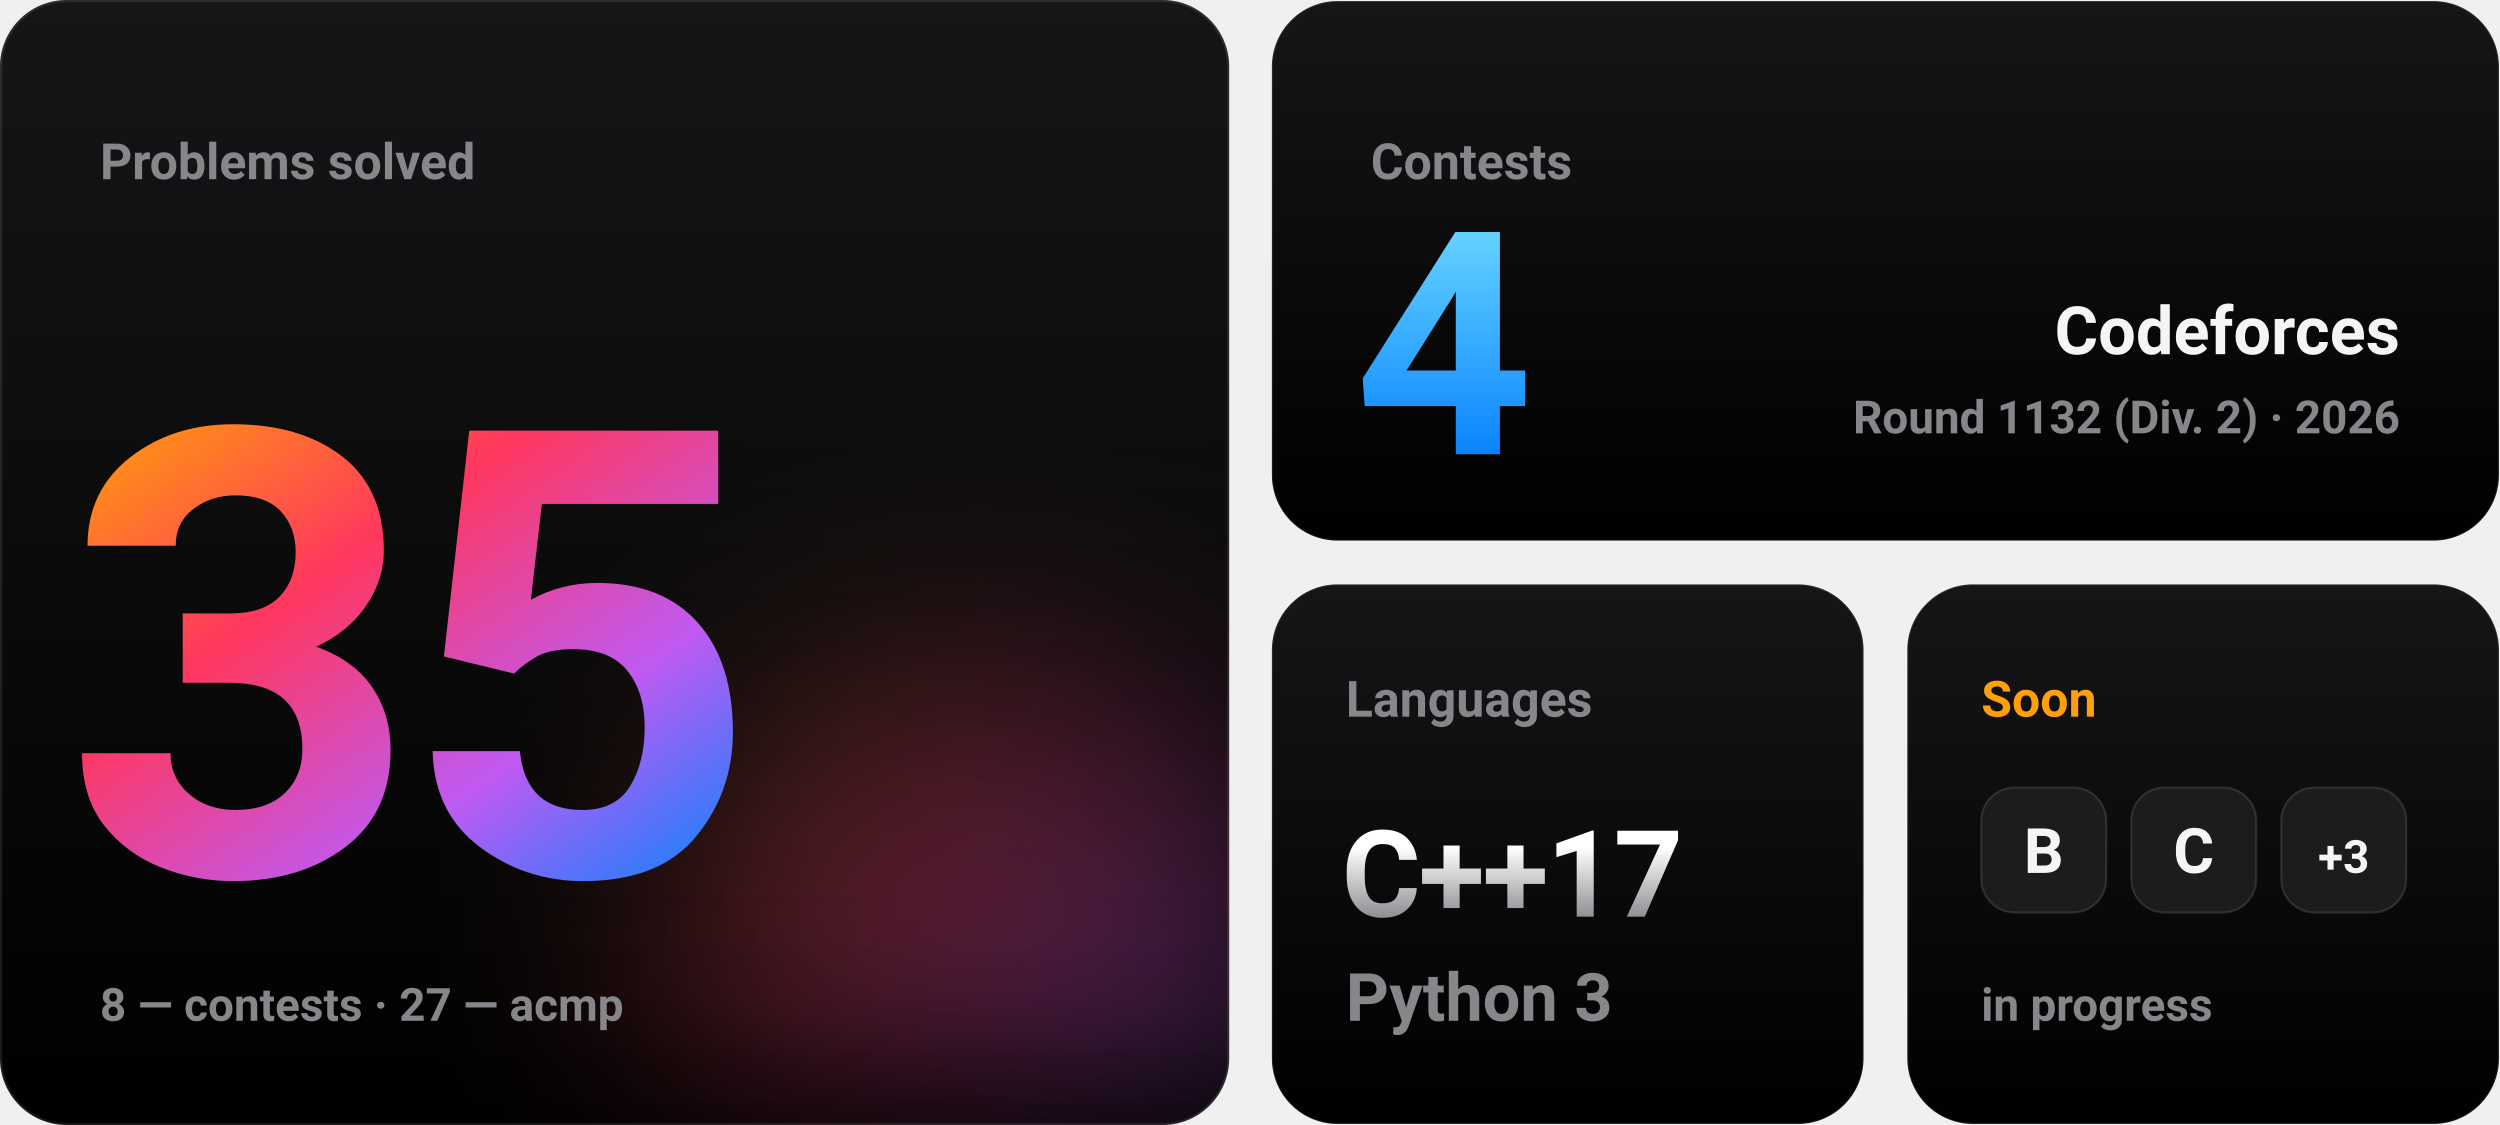
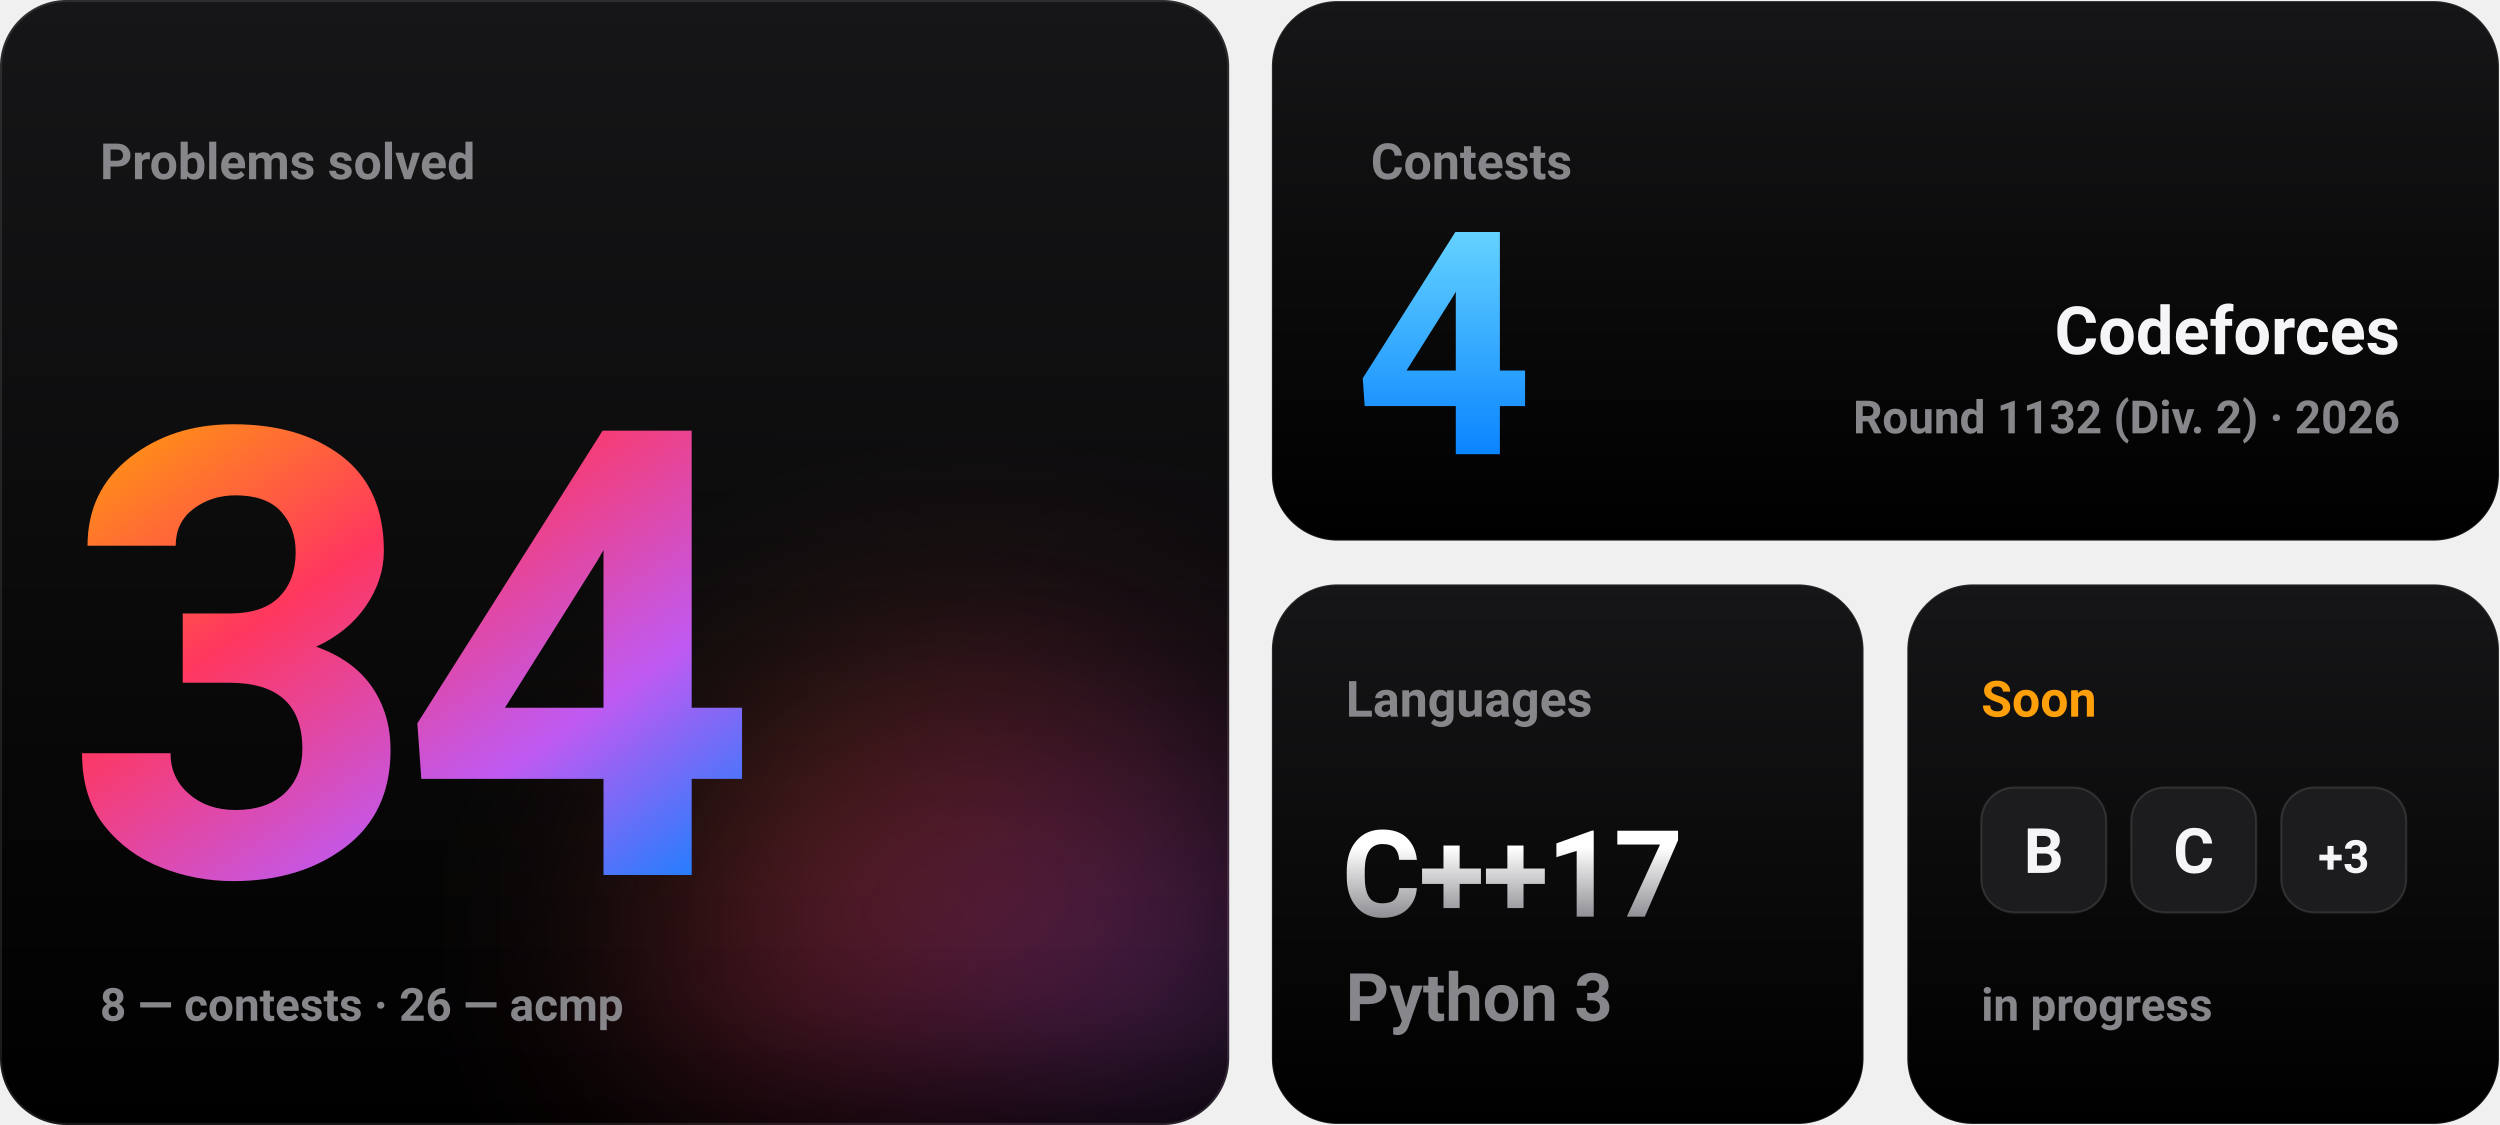
- <svg xmlns="http://www.w3.org/2000/svg" width="1200" height="540" viewBox="0 0 1200 540" role="img" aria-label="Problems solved: 35 (8 from contests, 27 from acmp). Contests: 4. Soon: B, C, D, E, F.">
+ <svg xmlns="http://www.w3.org/2000/svg" width="1200" height="540" viewBox="0 0 1200 540" role="img" aria-label="Problems solved: 34 (8 from contests, 26 from acmp). Contests: 4. Soon: B, C, D, E, F.">
  <defs>
    <linearGradient id="ai" x1="0" y1="0" x2="1" y2="1">
      <stop offset="0" stop-color="#ff9f0a" />
      <stop offset="0.35" stop-color="#ff375f" />
      <stop offset="0.7" stop-color="#bf5af2" />
      <stop offset="1" stop-color="#0a84ff" />
    </linearGradient>
    <linearGradient id="blue" x1="0" y1="0" x2="0" y2="1">
      <stop offset="0" stop-color="#64d2ff" />
      <stop offset="1" stop-color="#0a84ff" />
    </linearGradient>
    <linearGradient id="titanium" x1="0" y1="0" x2="0" y2="1">
      <stop offset="0.2" stop-color="#ffffff" />
      <stop offset="1" stop-color="#8e8e93" />
    </linearGradient>
    <linearGradient id="tile" x1="0" y1="0" x2="0" y2="1">
      <stop offset="0" stop-color="#161618" />
      <stop offset="1" stop-color="#000000" />
    </linearGradient>
    <filter id="blur" x="-100%" y="-100%" width="300%" height="300%">
      <feGaussianBlur stdDeviation="60" />
    </filter>
    <clipPath id="t1">
      <rect width="590" height="540" rx="32" />
    </clipPath>
  </defs>
  <g font-family="-apple-system, BlinkMacSystemFont, 'SF Pro Display', 'Segoe UI', Roboto, Helvetica, Arial, sans-serif">
    <g font-weight="600">
      <g clip-path="url(#t1)">
        <rect width="590" height="540" fill="url(#tile)" />
        <circle cx="470" cy="470" r="150" fill="url(#ai)" opacity="0.35" filter="url(#blur)">
          <animate attributeName="r" values="120;220;120" dur="5s" repeatCount="indefinite" calcMode="spline" keyTimes="0;0.5;1" keySplines="0.45 0 0.55 1;0.45 0 0.55 1" />
        </circle>
      </g>
      <rect x="0.5" y="0.5" width="589" height="539" rx="31.5" fill="none" stroke="#ffffff" stroke-opacity="0.1" />
      <text x="48" y="86" font-size="24" fill="#86868b">Problems solved</text>
      <g font-size="300" font-weight="700" letter-spacing="-10" fill="url(#ai)">
-         <text x="30" y="420" opacity="0">32<animate attributeName="opacity" values="0;1;0" keyTimes="0;0.000;0.250" calcMode="discrete" dur="0.8s" fill="freeze" />
+         <text x="30" y="420" opacity="0">31<animate attributeName="opacity" values="0;1;0" keyTimes="0;0.000;0.250" calcMode="discrete" dur="0.8s" fill="freeze" />
        </text>
-         <text x="30" y="420" opacity="0">33<animate attributeName="opacity" values="0;1;0" keyTimes="0;0.250;0.500" calcMode="discrete" dur="0.8s" fill="freeze" />
+         <text x="30" y="420" opacity="0">32<animate attributeName="opacity" values="0;1;0" keyTimes="0;0.250;0.500" calcMode="discrete" dur="0.8s" fill="freeze" />
        </text>
-         <text x="30" y="420" opacity="0">34<animate attributeName="opacity" values="0;1;0" keyTimes="0;0.500;0.750" calcMode="discrete" dur="0.8s" fill="freeze" />
+         <text x="30" y="420" opacity="0">33<animate attributeName="opacity" values="0;1;0" keyTimes="0;0.500;0.750" calcMode="discrete" dur="0.8s" fill="freeze" />
        </text>
-         <text x="30" y="420">35<animate attributeName="opacity" values="0;1" keyTimes="0;0.750" calcMode="discrete" dur="0.8s" fill="freeze" />
+         <text x="30" y="420">34<animate attributeName="opacity" values="0;1" keyTimes="0;0.750" calcMode="discrete" dur="0.8s" fill="freeze" />
        </text>
      </g>
-       <text x="48" y="490" font-size="22" fill="#86868b">8 — contests  ·  27 — acmp</text>
+       <text x="48" y="490" font-size="22" fill="#86868b">8 — contests  ·  26 — acmp</text>
      <rect x="610.5" y="0.5" width="589" height="259" rx="31.5" fill="url(#tile)" stroke="#ffffff" stroke-opacity="0.1" />
      <text x="658" y="86" font-size="24" fill="#86868b">Contests</text>
      <text x="650" y="218" font-size="150" font-weight="700" letter-spacing="-4" fill="url(#blue)">4</text>
      <text x="1152" y="170" font-size="32" font-weight="700" fill="#f5f5f7" text-anchor="end">Codeforces</text>
      <text x="1152" y="208" font-size="22" fill="#86868b" text-anchor="end">Round 1132 (Div. 2) · 2026</text>
      <rect x="610.5" y="280.5" width="284" height="259" rx="31.5" fill="url(#tile)" stroke="#ffffff" stroke-opacity="0.1" />
      <text x="646" y="344" font-size="24" fill="#86868b">Languages</text>
      <text x="644" y="440" font-size="58" font-weight="700" letter-spacing="-1" fill="url(#titanium)">C++17</text>
      <text x="646" y="490" font-size="32" fill="#86868b">Python 3</text>
      <rect x="915.5" y="280.5" width="284" height="259" rx="31.5" fill="url(#tile)" stroke="#ffffff" stroke-opacity="0.1" />
      <text x="951" y="344" font-size="24" fill="#ff9f0a">Soon</text>
      <rect x="951" y="378" width="60" height="60" rx="16" fill="#1c1c1e" stroke="#ffffff" stroke-opacity="0.12" />
      <text x="981" y="419" font-size="30" font-weight="700" fill="#f5f5f7" text-anchor="middle">B</text>
      <rect x="1023" y="378" width="60" height="60" rx="16" fill="#1c1c1e" stroke="#ffffff" stroke-opacity="0.12" />
      <text x="1053" y="419" font-size="30" font-weight="700" fill="#f5f5f7" text-anchor="middle">C</text>
      <rect x="1095" y="378" width="60" height="60" rx="16" fill="#1c1c1e" stroke="#ffffff" stroke-opacity="0.12" />
      <text x="1125" y="419" font-size="22" font-weight="700" fill="#f5f5f7" text-anchor="middle">+3</text>
      <text x="951" y="490" font-size="22" fill="#86868b">in progress</text>
    </g>
  </g>
</svg>
